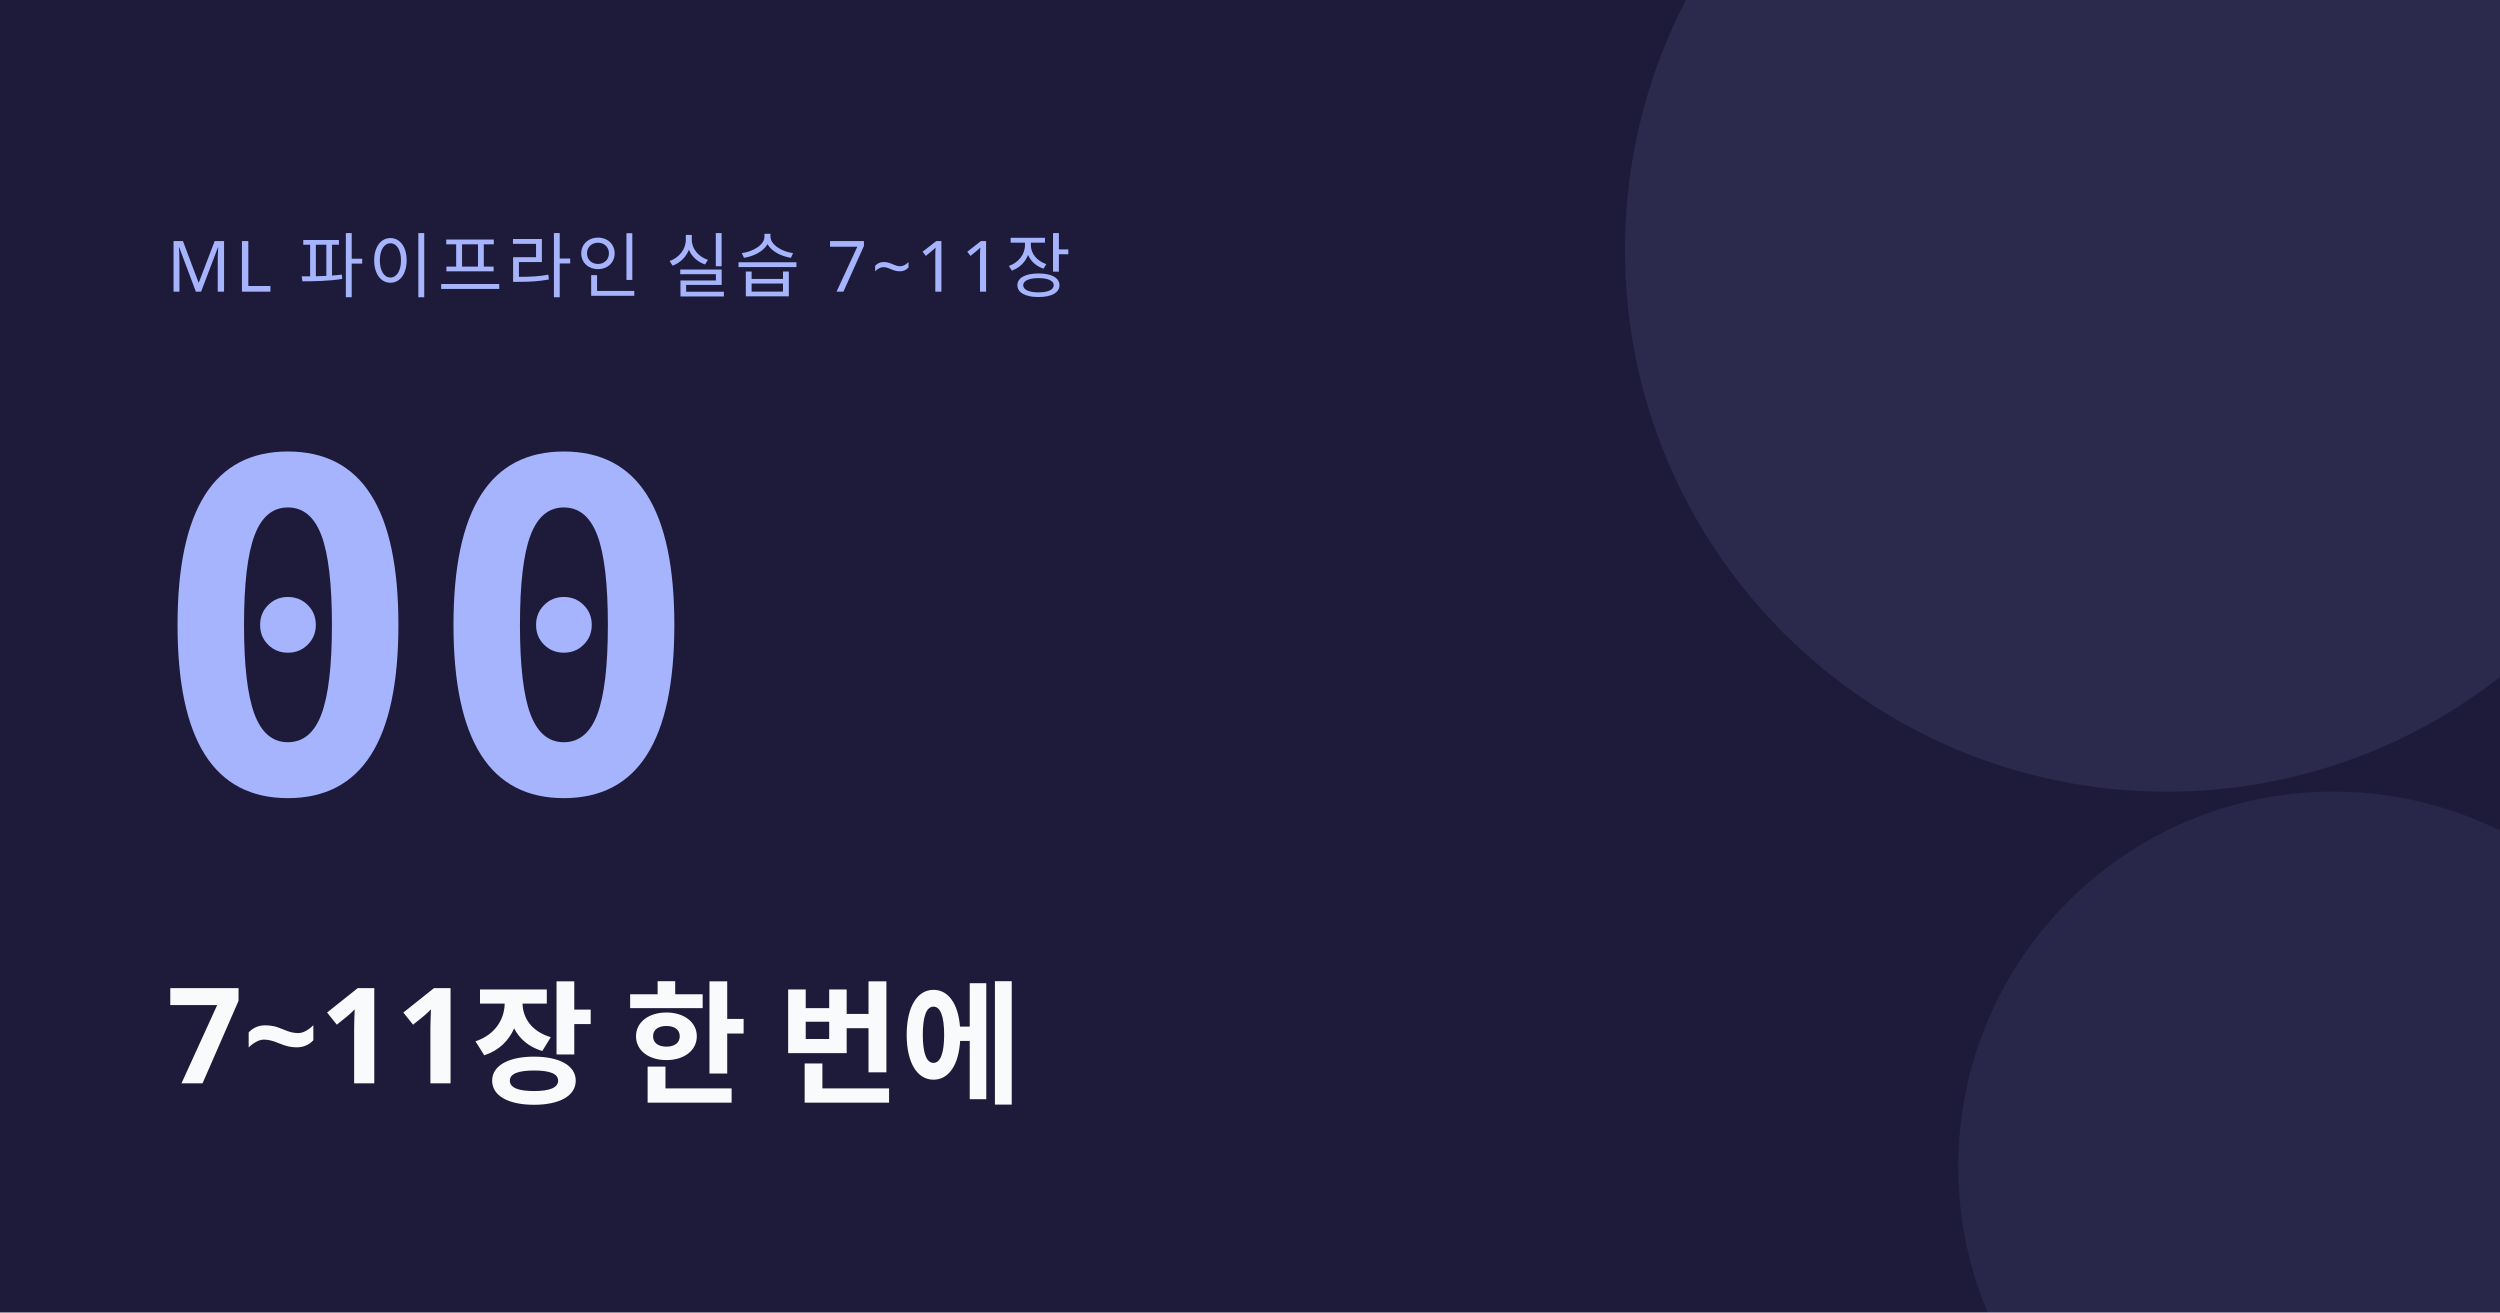
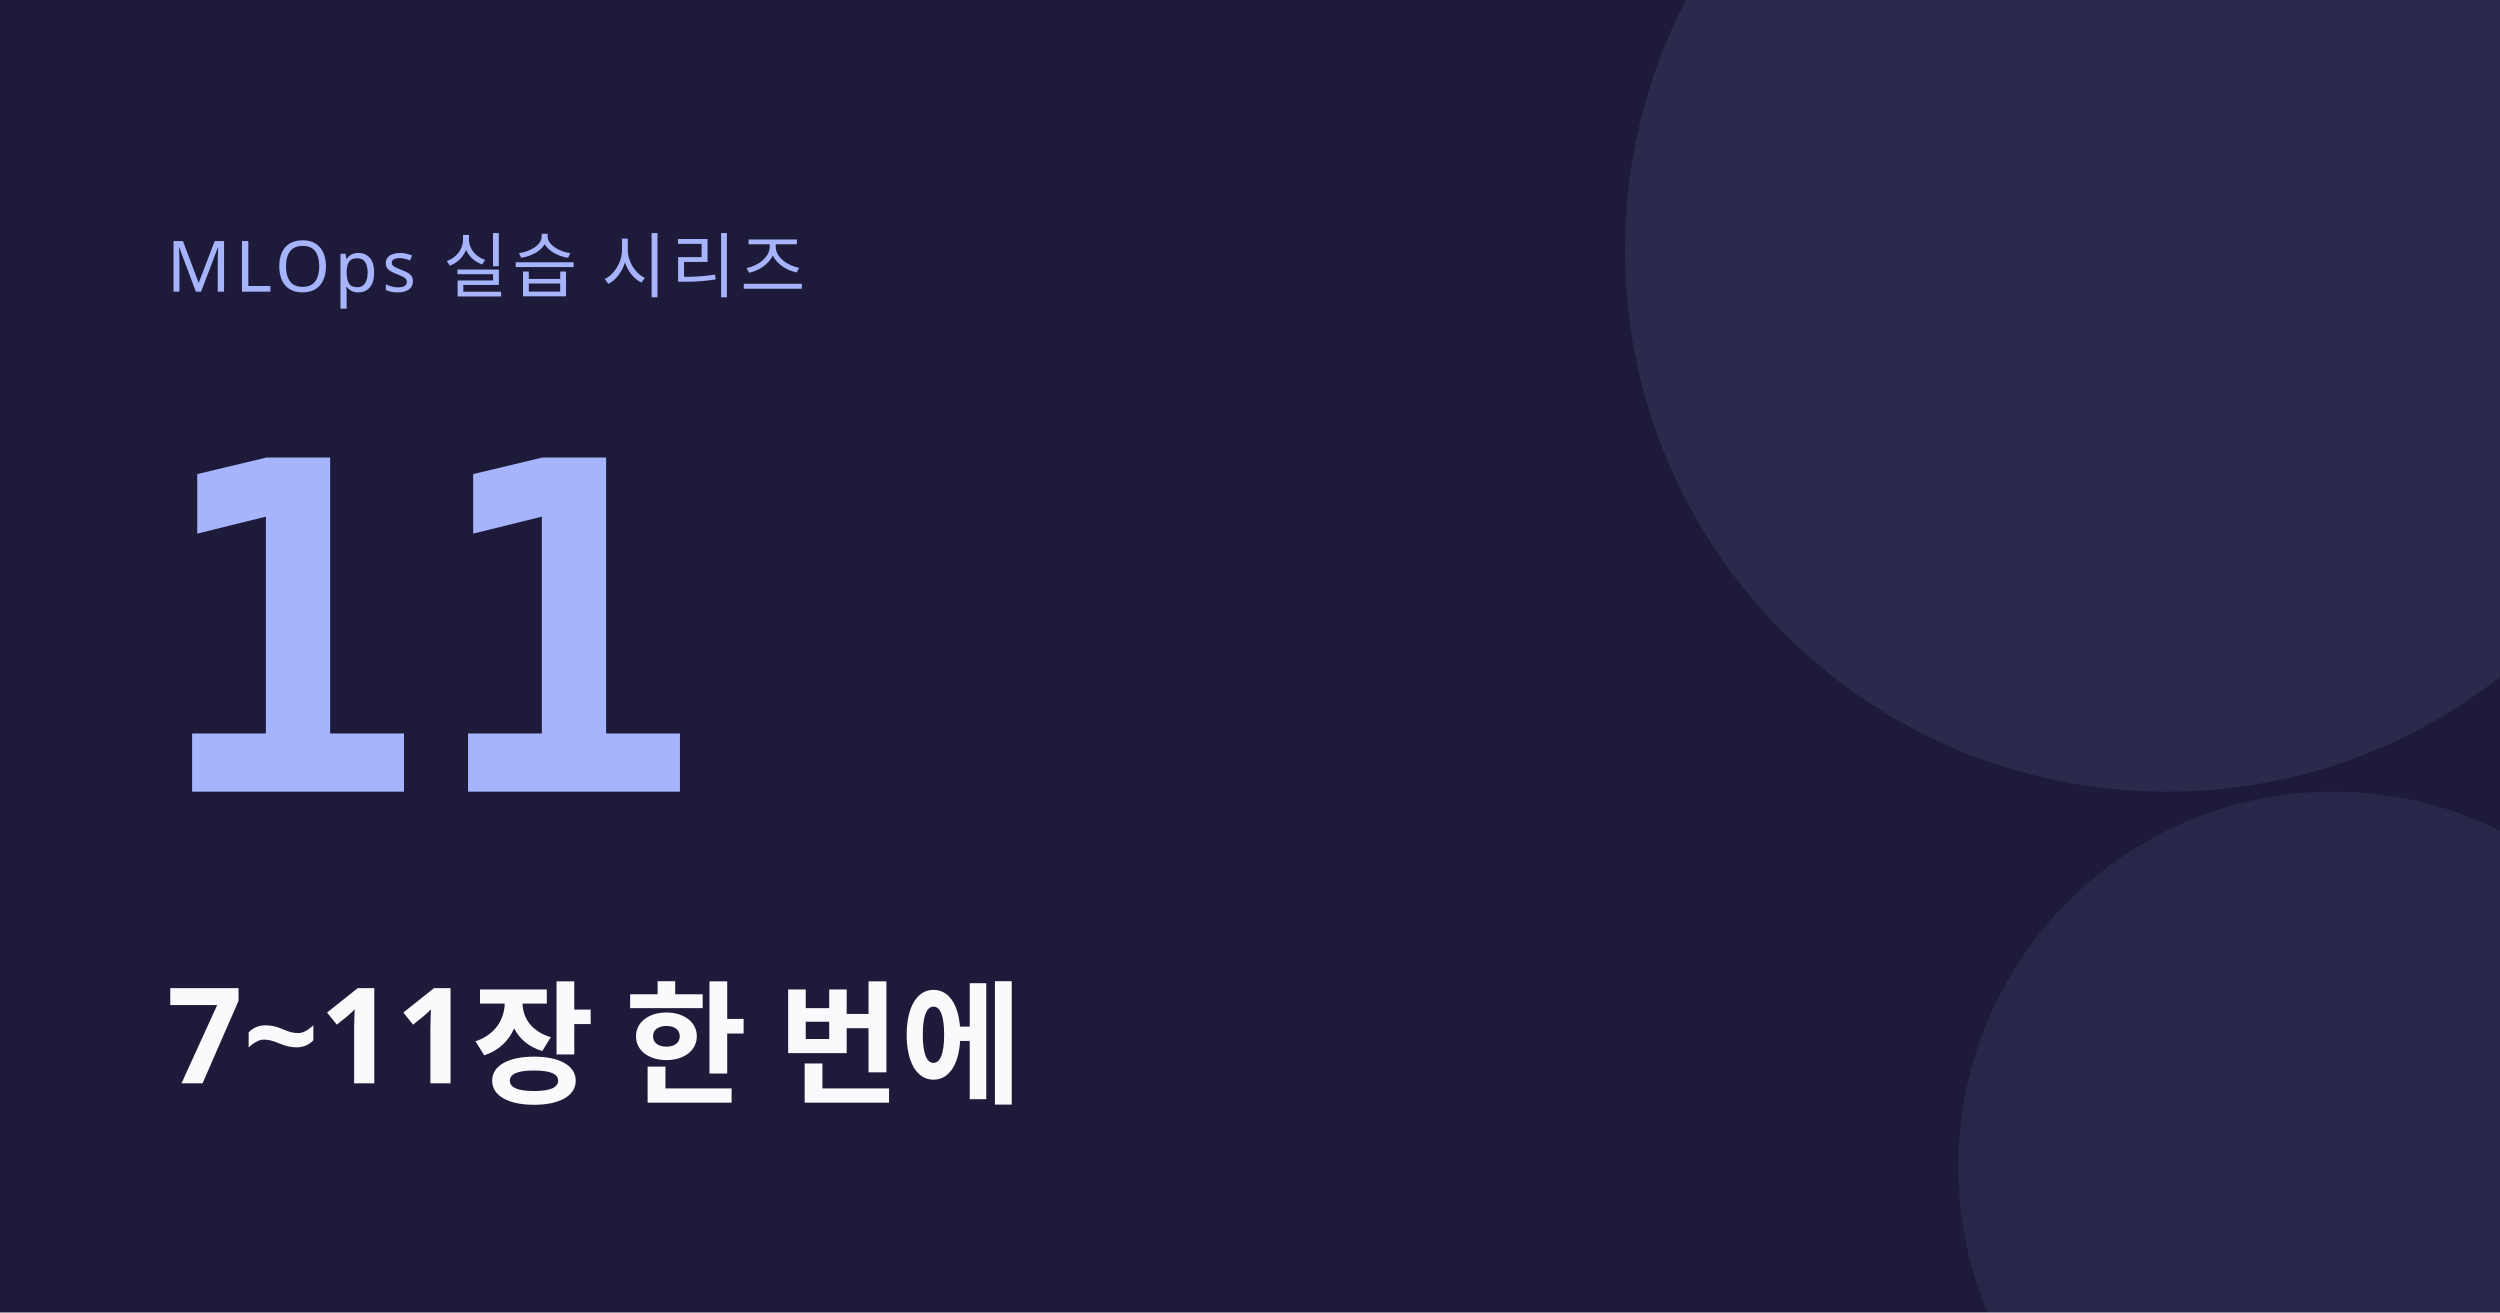
<svg xmlns="http://www.w3.org/2000/svg" width="1200" height="630" viewBox="0 0 1200 630">
  <rect width="1200" height="630" fill="#1e1b3a" />
  <circle cx="1040" cy="120" r="260" fill="#a5b4fc" opacity=".10" />
  <circle cx="1120" cy="560" r="180" fill="#a5b4fc" opacity=".08" />
-   <text x="80" y="140" font-family="'Noto Sans KR','Apple SD Gothic Neo','Malgun Gothic',sans-serif" font-size="34" fill="#a5b4fc" letter-spacing="2">ML 파이프라인 실습 7~11장</text>
-   <text x="72" y="380" font-family="'Fira Code',Consolas,monospace" font-weight="700" font-size="220" fill="#a5b4fc">00</text>
+   <text x="80" y="140" font-family="'Noto Sans KR','Apple SD Gothic Neo','Malgun Gothic',sans-serif" font-size="34" fill="#a5b4fc" letter-spacing="2">MLOps 실습 시리즈</text>
+   <text x="72" y="380" font-family="'Fira Code',Consolas,monospace" font-weight="700" font-size="220" fill="#a5b4fc">11</text>
  <text x="80" y="520" font-family="'Noto Sans KR','Apple SD Gothic Neo','Malgun Gothic',sans-serif" font-weight="700" font-size="64" fill="#f8fafc">7~11장 한 번에</text>
</svg>
